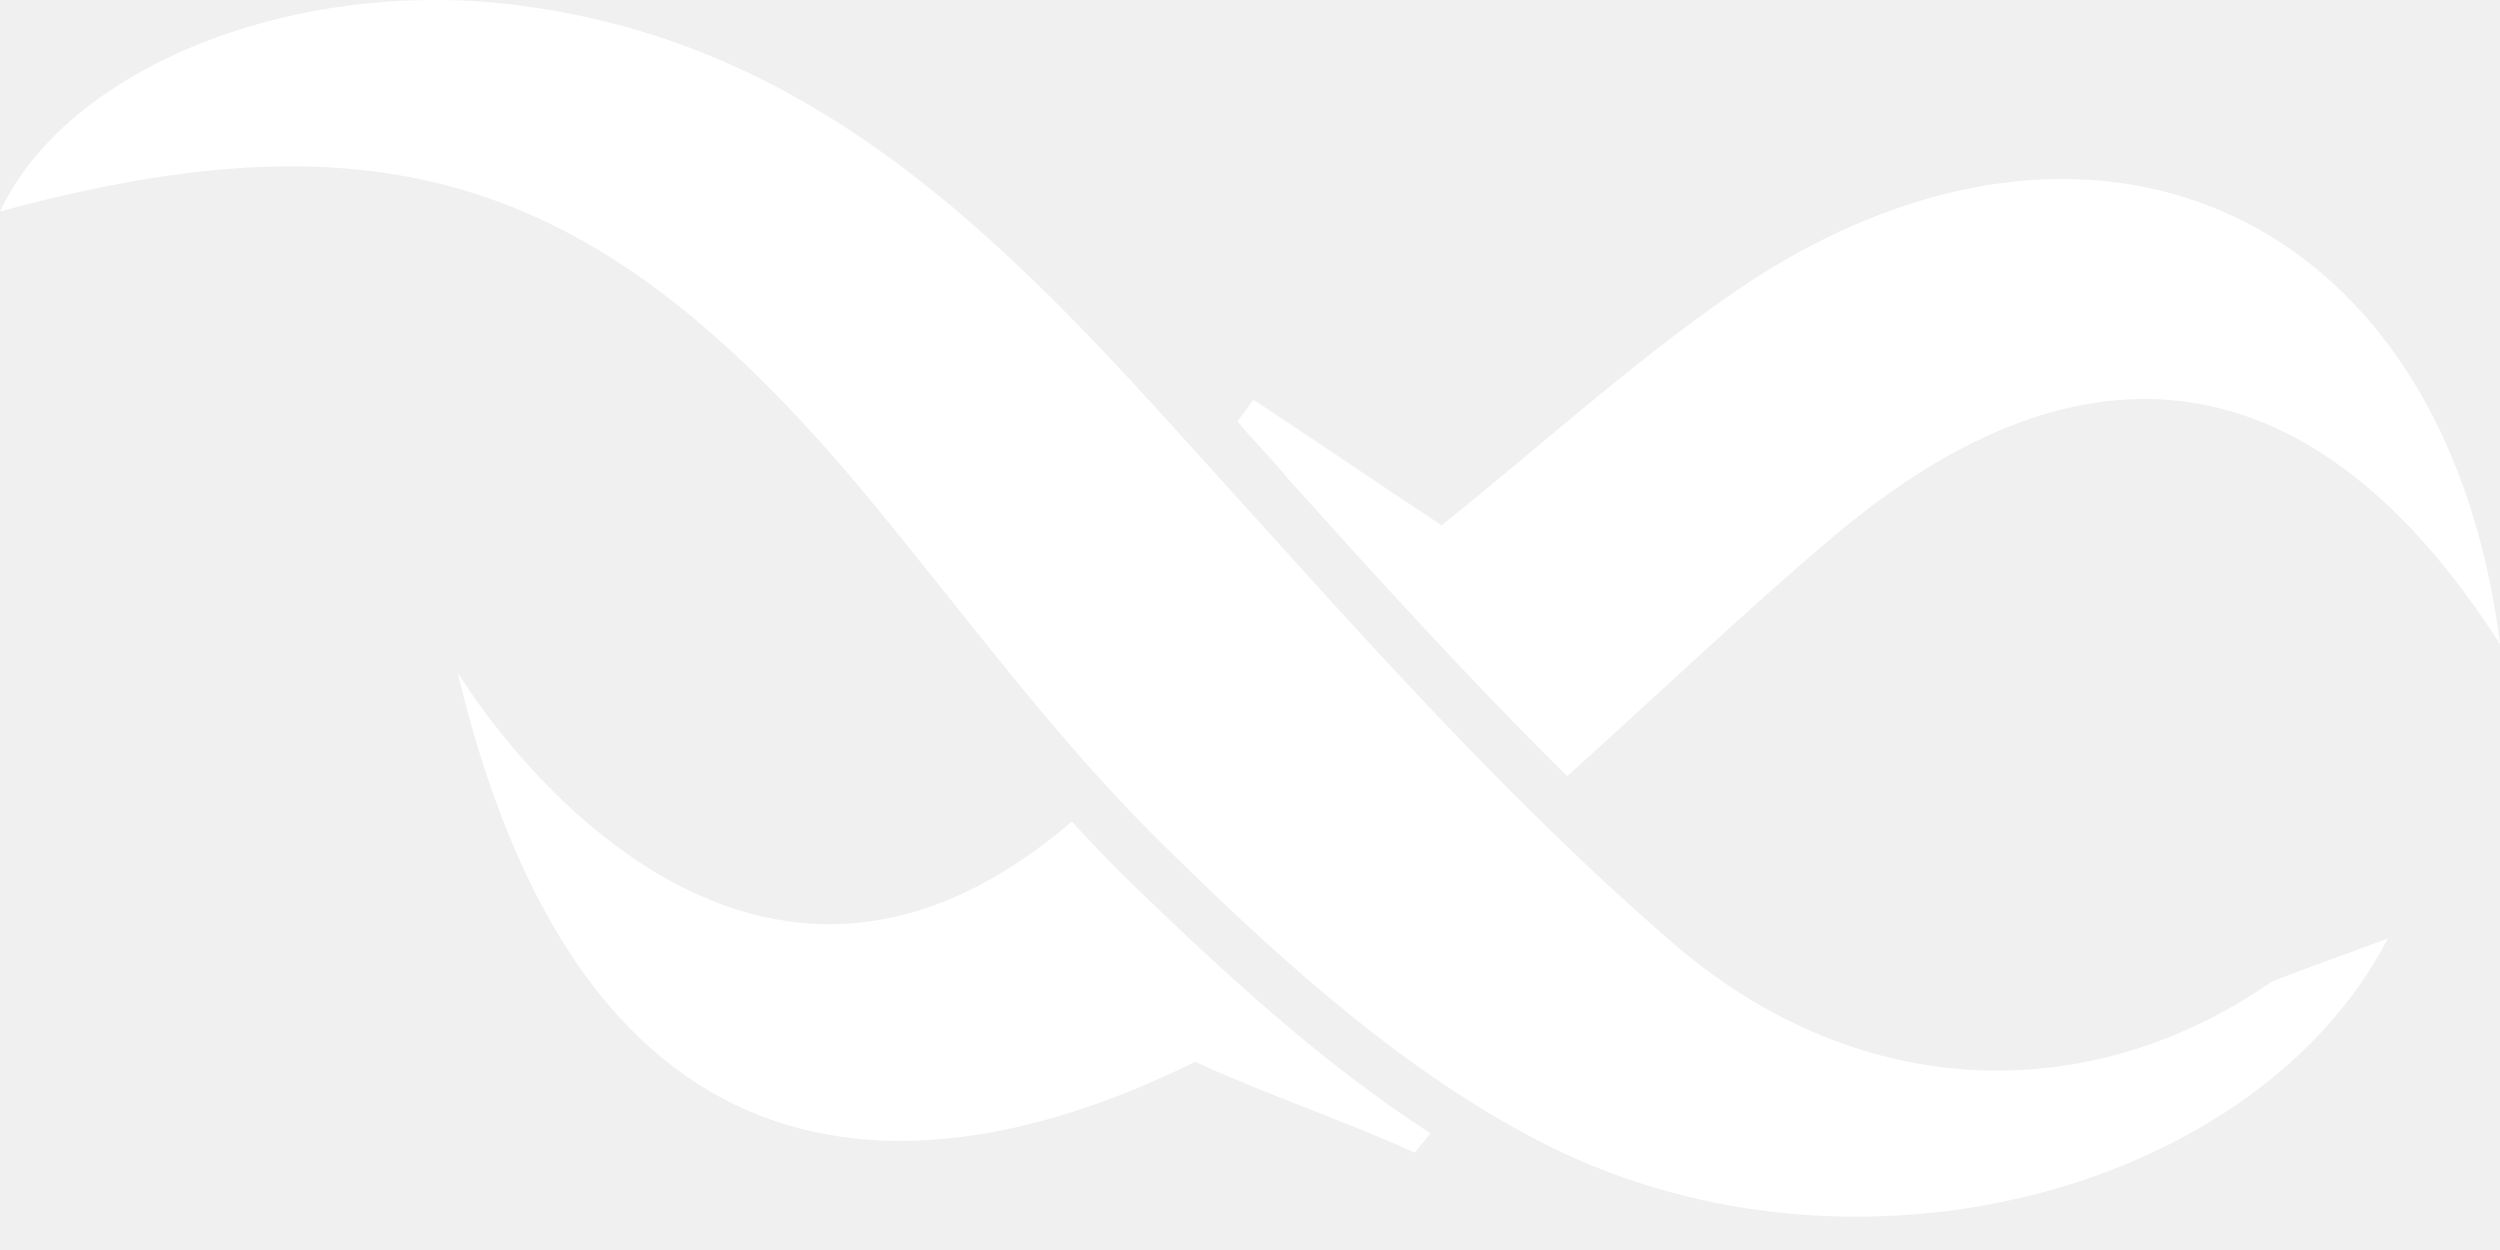
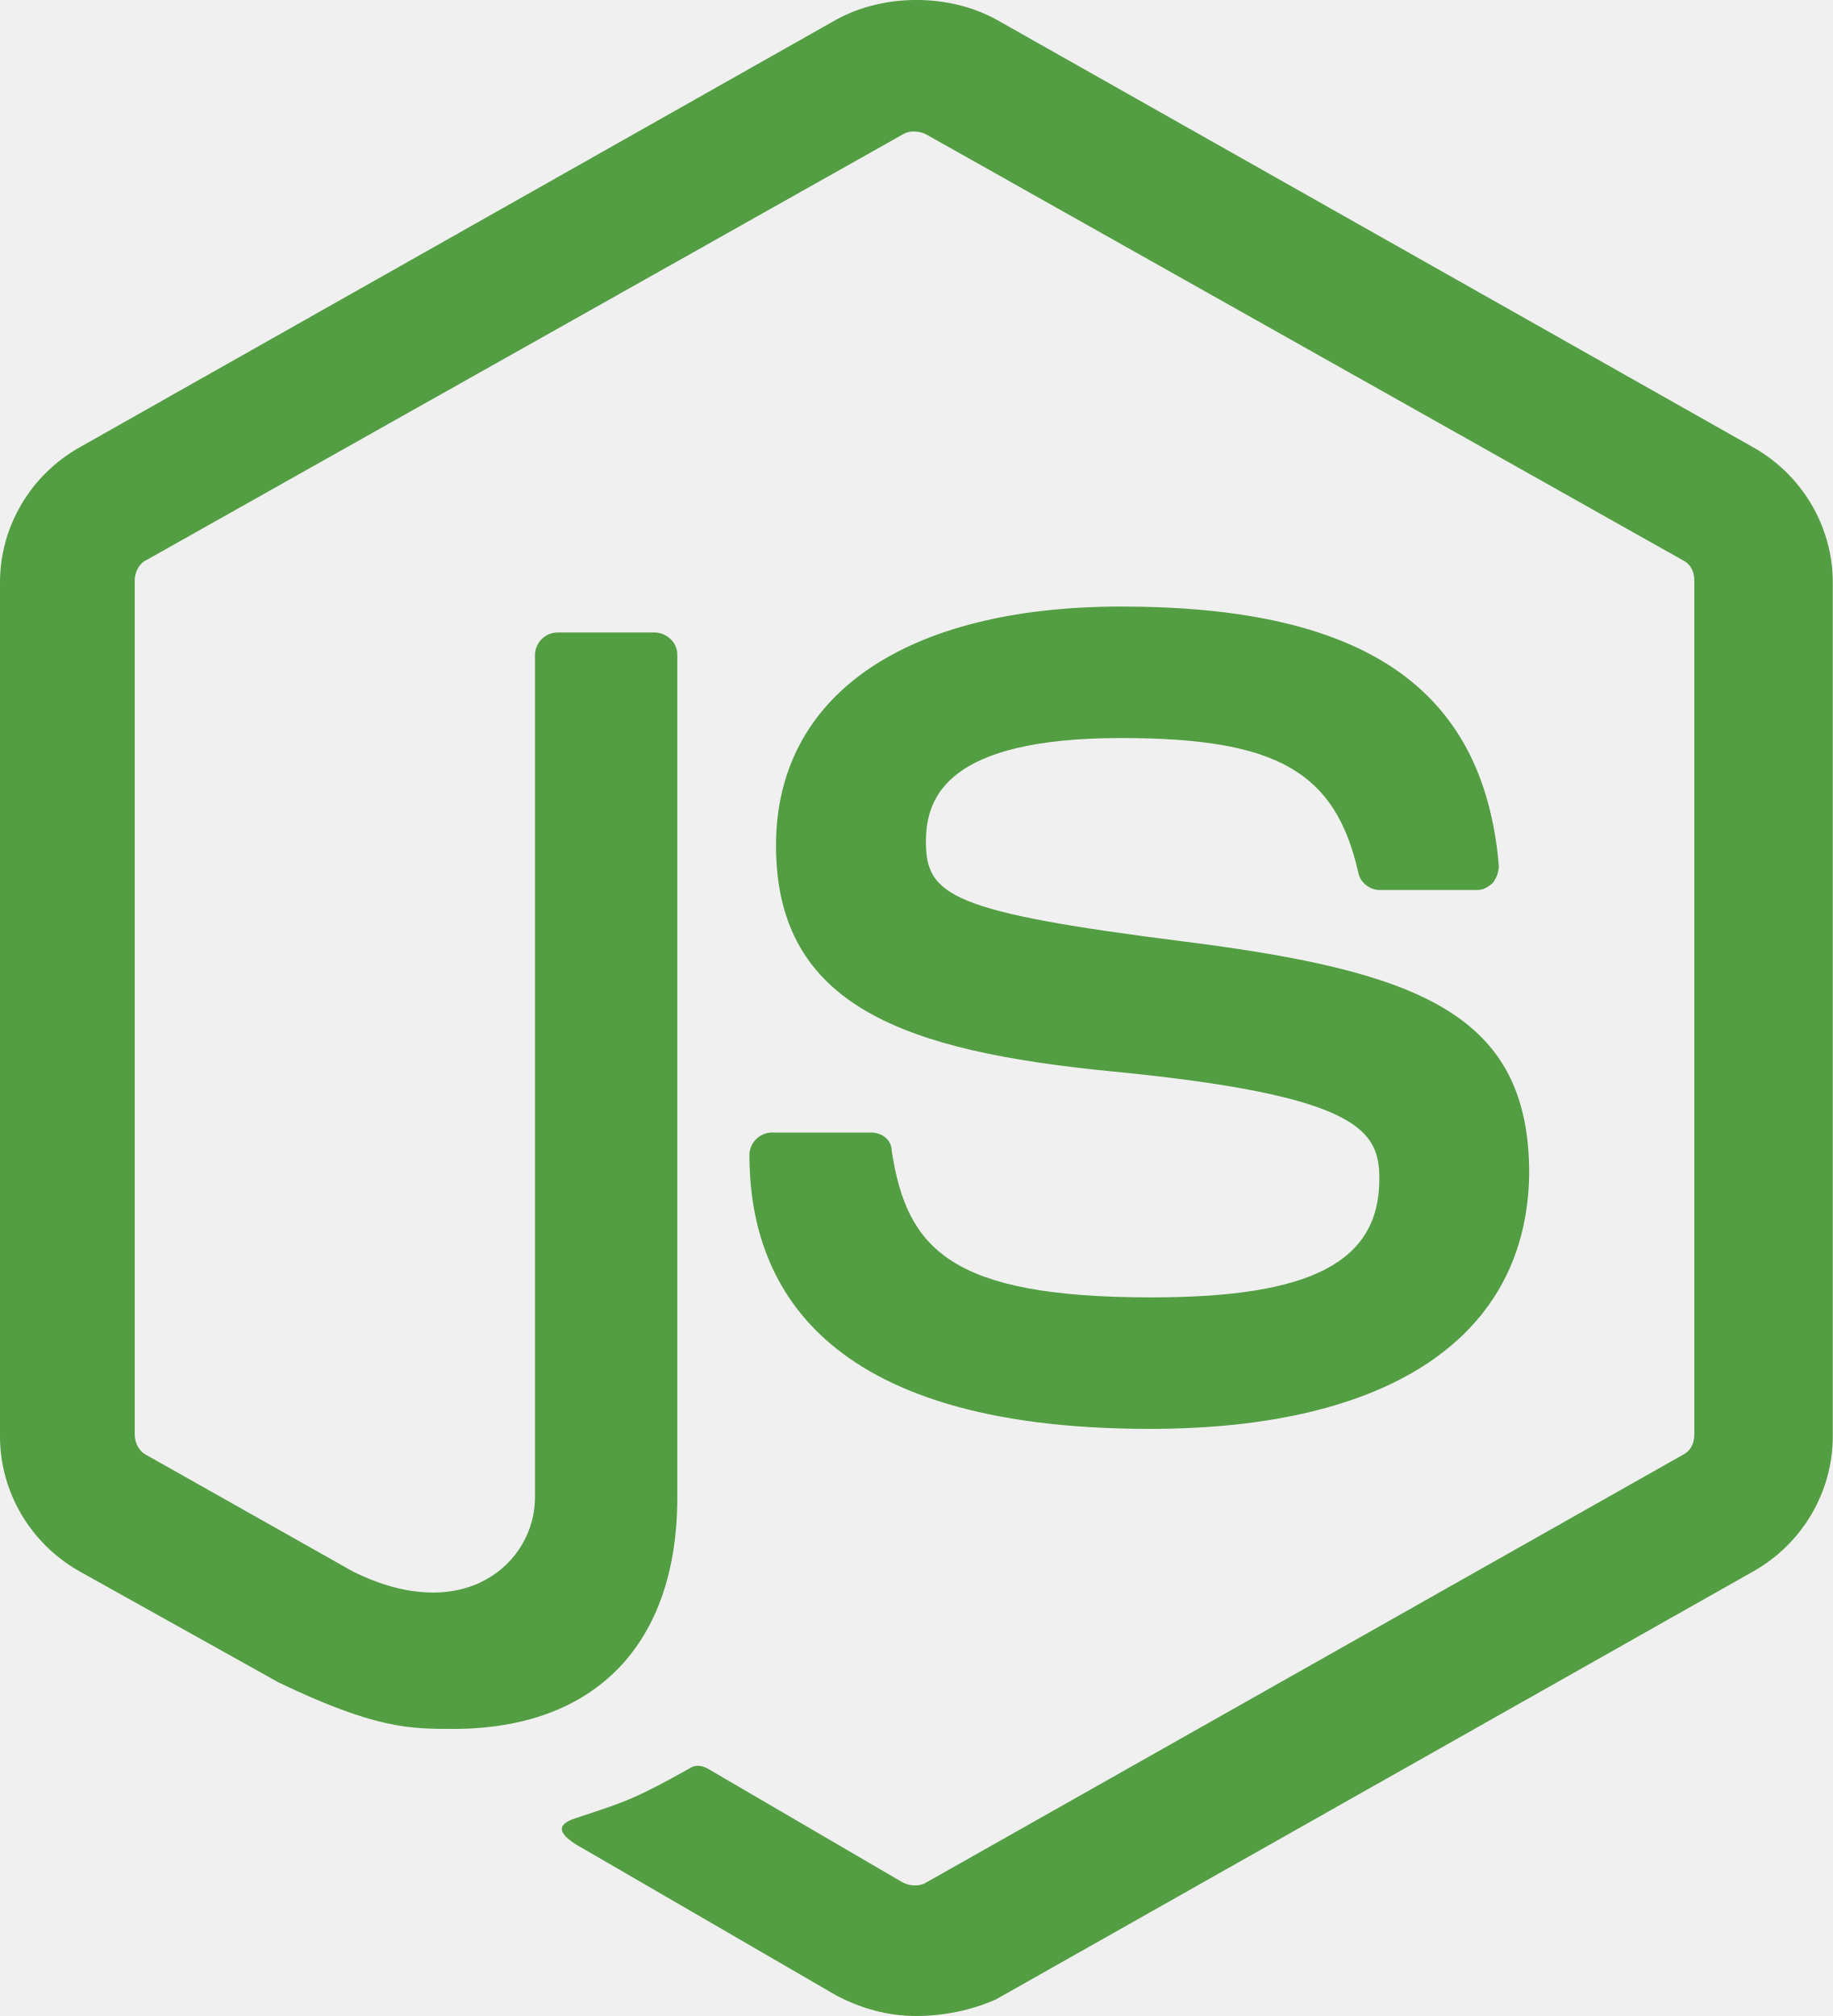
- <svg xmlns="http://www.w3.org/2000/svg" width="24" height="12" viewBox="0 0 24 12" fill="none">
-   <path d="M4.215 0C2.354 -0.013 0.584 0.793 0 2.03C3.68 1.032 5.747 1.698 8.244 4.668C9.234 5.852 10.139 7.118 11.236 8.178C12.334 9.258 13.539 10.339 14.873 11.004C17.843 12.479 21.675 11.419 22.923 9.01C22.536 9.155 22.171 9.28 21.805 9.426C20.112 10.607 17.885 10.63 16.057 9.051C14.184 7.431 12.57 5.519 10.891 3.691C9.276 1.947 7.555 0.39 5.016 0.057C4.751 0.02 4.483 0.001 4.215 0ZM19.854 1.719C18.897 1.706 17.854 2.02 16.811 2.695C15.777 3.381 14.851 4.233 13.84 5.043C13.237 4.648 12.636 4.233 12.033 3.838C11.99 3.9 11.923 3.983 11.881 4.045C12.031 4.232 12.205 4.399 12.355 4.585C13.216 5.541 14.098 6.516 15.045 7.451C15.992 6.599 16.768 5.853 17.607 5.146C20.018 3.111 22.235 3.421 24 6.184C23.645 3.356 21.958 1.747 19.854 1.719ZM4.393 6.455C5.684 11.877 9.126 11.357 11.473 10.193C12.097 10.484 13.001 10.796 13.582 11.066C13.625 11.004 13.689 10.941 13.732 10.879C12.699 10.214 11.754 9.341 10.892 8.509C10.677 8.302 10.482 8.094 10.289 7.887C6.953 10.753 4.393 6.455 4.393 6.455Z" fill="white" />
+ <svg xmlns="http://www.w3.org/2000/svg" width="20" height="22" viewBox="0 0 20 22" fill="none">
+   <path d="M10 22C9.689 22 9.4 21.919 9.13 21.778L6.377 20.181C5.963 19.959 6.17 19.878 6.294 19.837C6.853 19.655 6.956 19.615 7.536 19.292C7.598 19.251 7.681 19.271 7.743 19.312L9.855 20.545C9.938 20.585 10.041 20.585 10.104 20.545L18.364 15.876C18.447 15.835 18.489 15.755 18.489 15.654V6.336C18.489 6.235 18.447 6.154 18.364 6.114L10.104 1.465C10.021 1.425 9.917 1.425 9.855 1.465L1.594 6.114C1.511 6.154 1.47 6.255 1.47 6.336V15.654C1.47 15.735 1.511 15.835 1.594 15.876L3.851 17.149C5.072 17.756 5.838 17.048 5.838 16.341V7.145C5.838 7.023 5.942 6.902 6.087 6.902H7.143C7.267 6.902 7.391 7.003 7.391 7.145V16.341C7.391 17.937 6.501 18.867 4.948 18.867C4.472 18.867 4.099 18.867 3.044 18.362L0.87 17.149C0.331 16.846 0 16.28 0 15.674V6.356C0 5.75 0.331 5.184 0.87 4.881L9.13 0.212C9.648 -0.071 10.352 -0.071 10.87 0.212L19.131 4.881C19.669 5.184 20 5.75 20 6.356V15.674C20 16.28 19.669 16.846 19.131 17.149L10.87 21.818C10.6 21.939 10.29 22 10 22M12.547 15.593C8.923 15.593 8.178 13.976 8.178 12.602C8.178 12.48 8.282 12.359 8.426 12.359H9.503C9.627 12.359 9.731 12.44 9.731 12.561C9.896 13.633 10.373 14.158 12.567 14.158C14.306 14.158 15.052 13.774 15.052 12.865C15.052 12.339 14.845 11.955 12.133 11.692C9.876 11.47 8.468 10.985 8.468 9.227C8.468 7.589 9.876 6.619 12.236 6.619C14.886 6.619 16.191 7.508 16.356 9.449C16.356 9.509 16.335 9.57 16.294 9.631C16.253 9.671 16.191 9.712 16.128 9.712H15.052C14.948 9.712 14.845 9.631 14.824 9.53C14.575 8.418 13.934 8.054 12.236 8.054C10.331 8.054 10.104 8.701 10.104 9.186C10.104 9.772 10.373 9.954 12.94 10.277C15.487 10.601 16.687 11.066 16.687 12.804C16.667 14.582 15.176 15.593 12.547 15.593Z" fill="#539E43" />
</svg>
